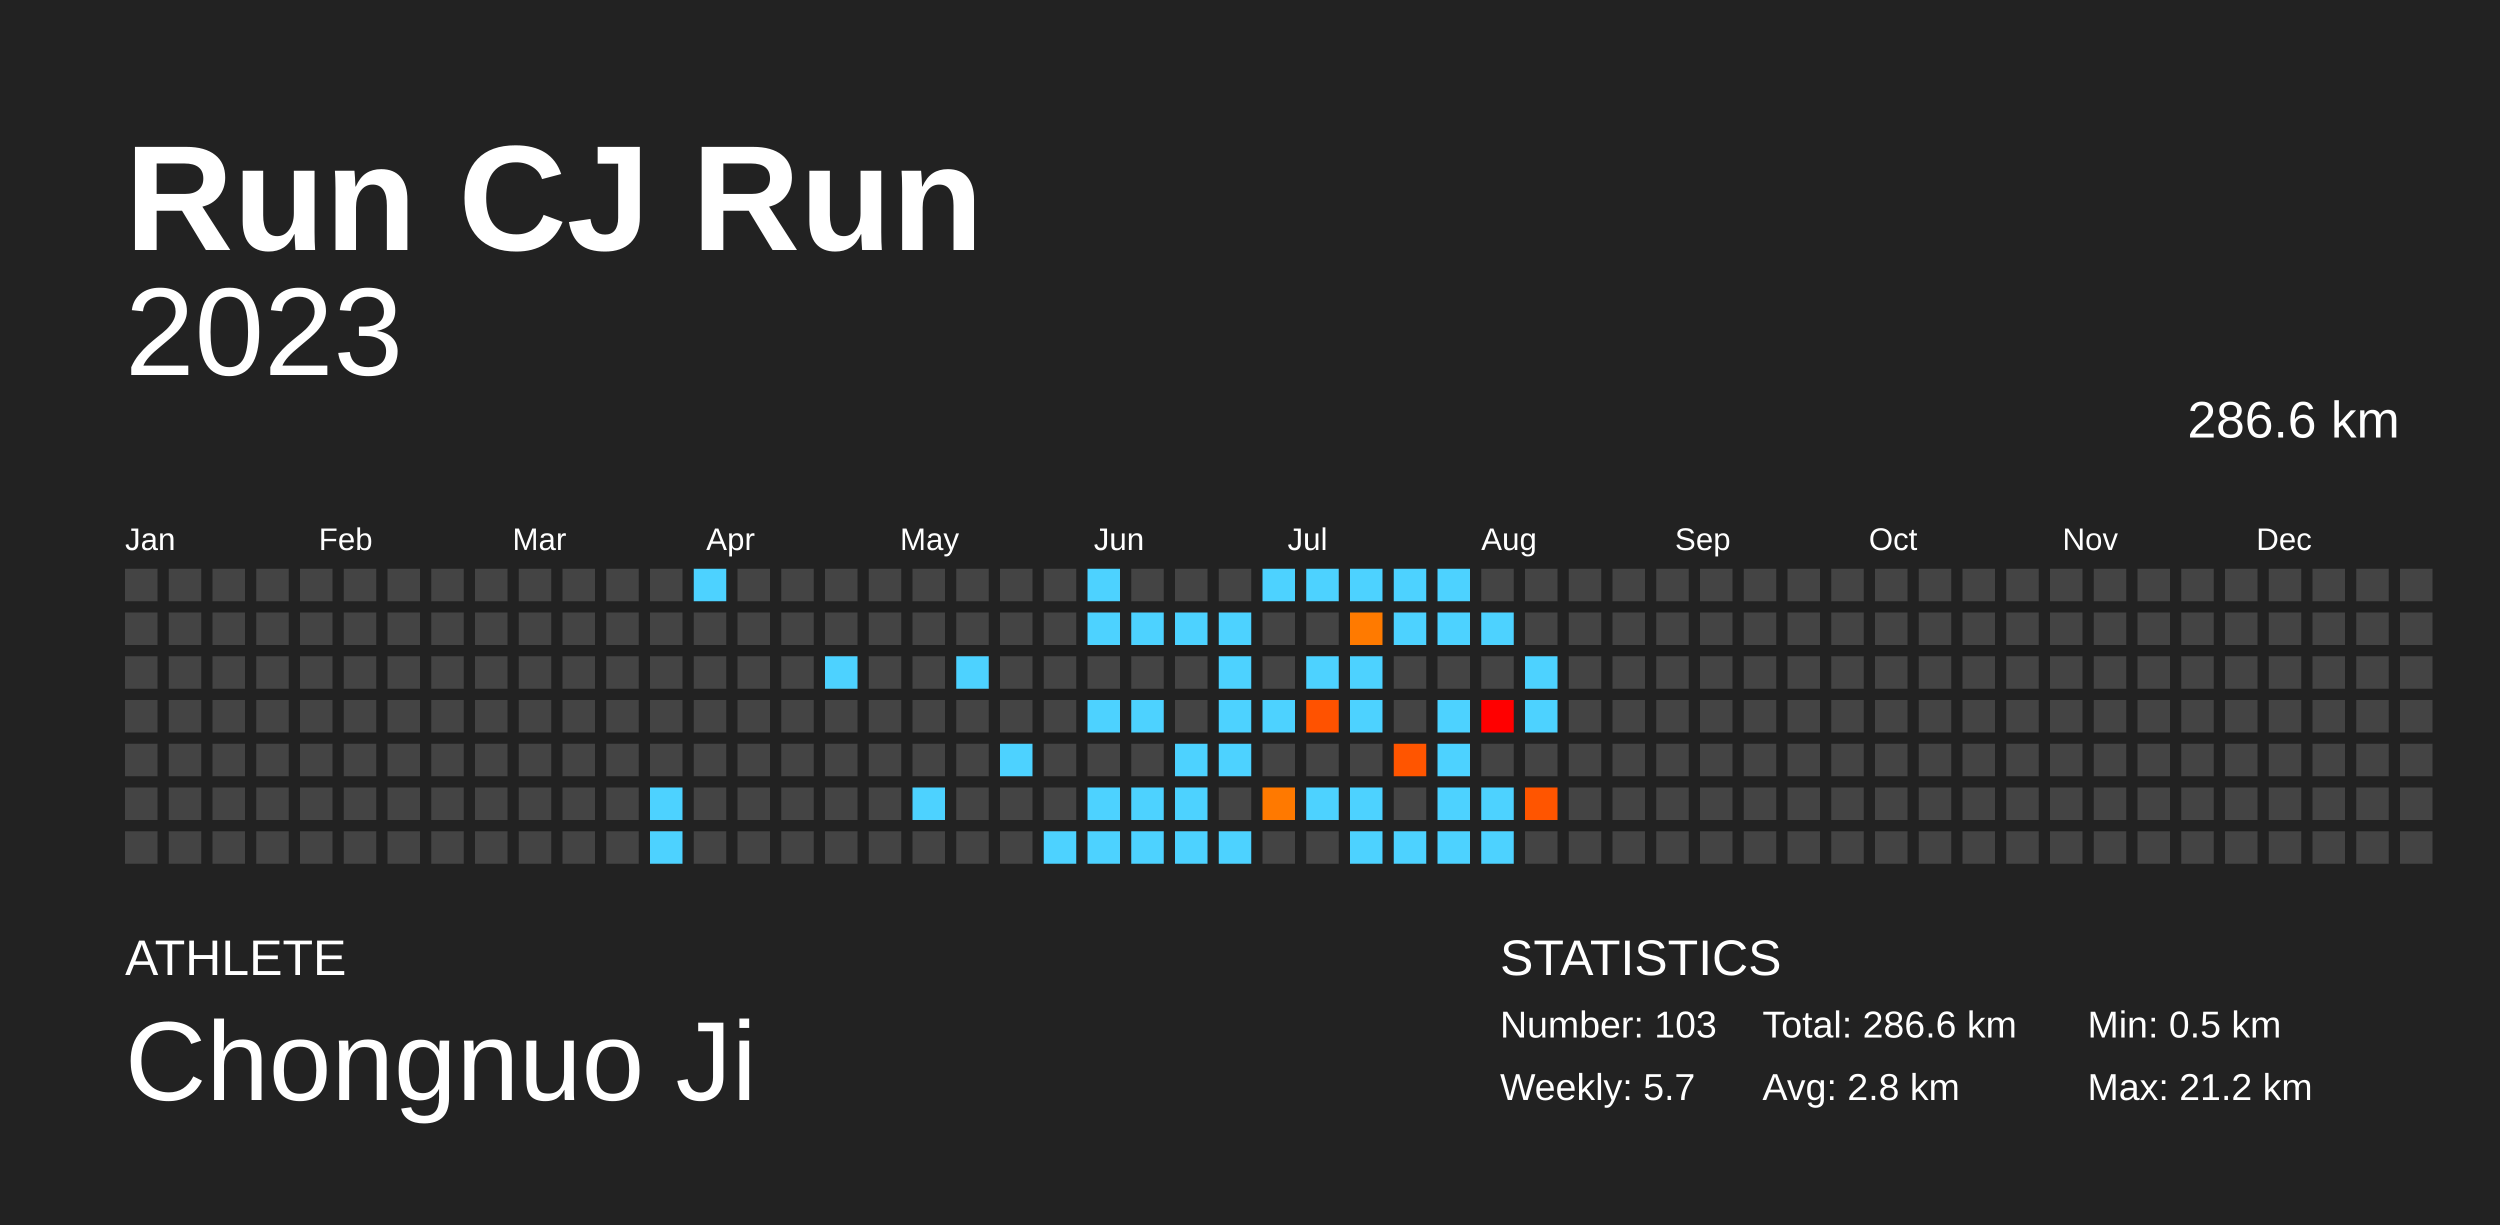
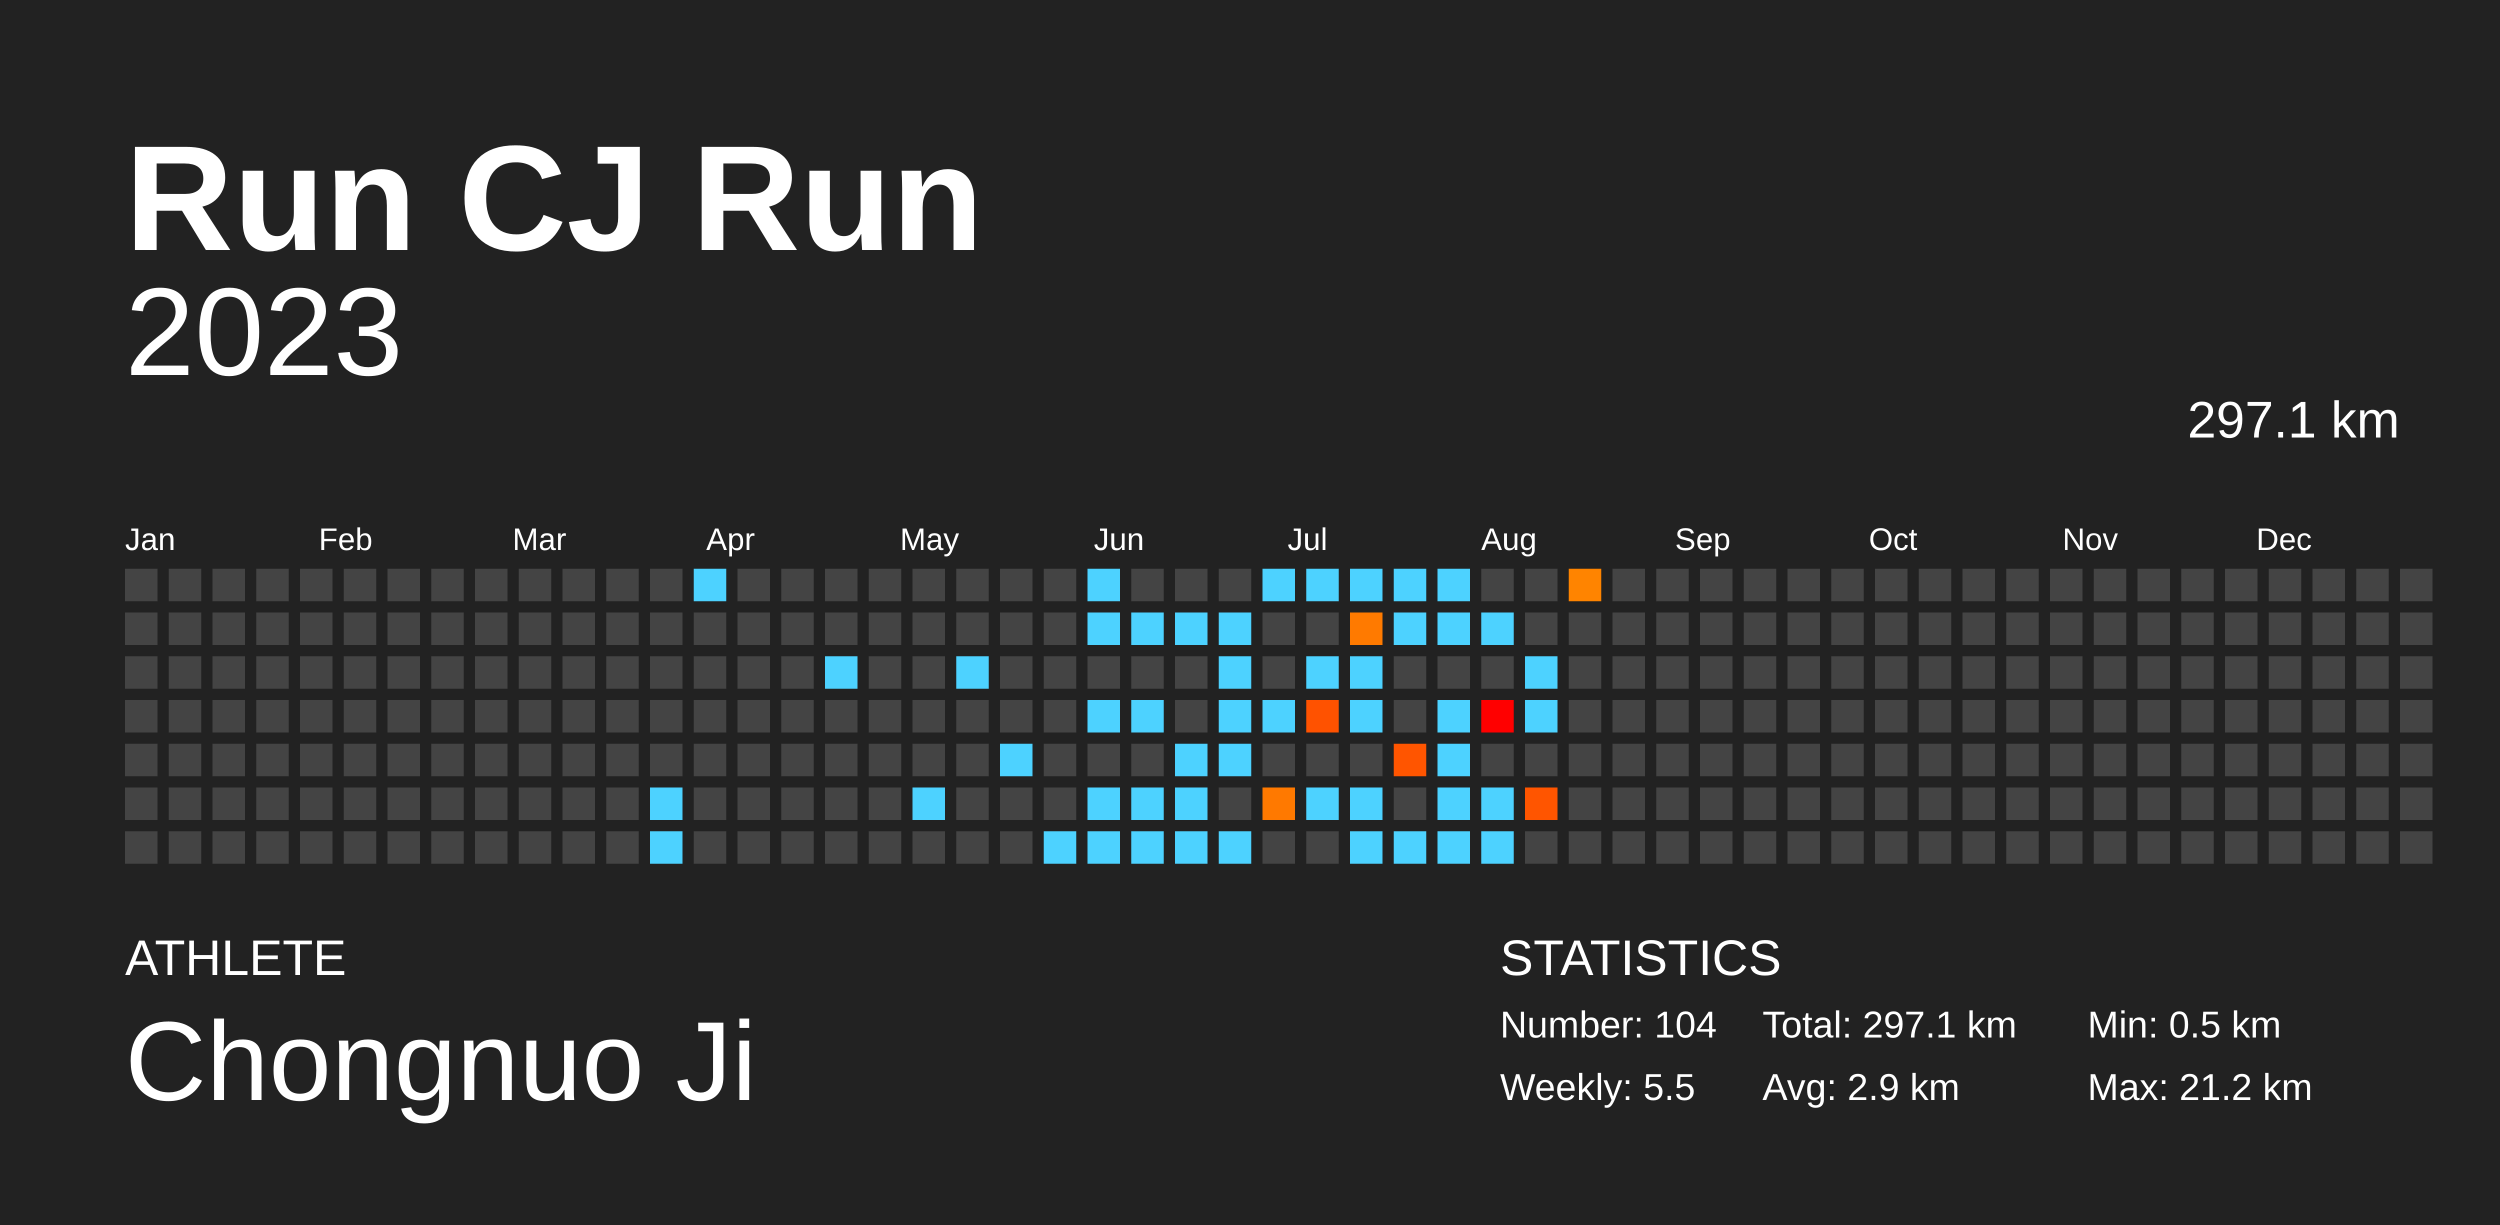
<svg xmlns="http://www.w3.org/2000/svg" baseProfile="full" height="98mm" version="1.1" viewBox="0,0,200,98" width="200mm">
  <defs />
  <rect fill="#222222" height="98" width="200" x="0" y="0" />
  <text fill="#FFFFFF" style="font-size:12px; font-family:Arial; font-weight:bold;" x="10" y="20">Run CJ Run</text>
  <text fill="#FFFFFF" style="font-size:4px; font-family:Arial" x="10" y="78">ATHLETE</text>
  <text fill="#FFFFFF" style="font-size:9px; font-family:Arial" x="10" y="88">Chongnuo Ji</text>
  <text fill="#FFFFFF" style="font-size:4px; font-family:Arial" x="120" y="78">STATISTICS</text>
-   <text fill="#FFFFFF" style="font-size:3px; font-family:Arial" x="120" y="83">Number: 103</text>
-   <text fill="#FFFFFF" style="font-size:3px; font-family:Arial" x="120" y="88">Weekly: 5.7</text>
-   <text fill="#FFFFFF" style="font-size:3px; font-family:Arial" x="141" y="83">Total: 286.6 km</text>
-   <text fill="#FFFFFF" style="font-size:3px; font-family:Arial" x="141" y="88">Avg: 2.8 km</text>
+   <text fill="#FFFFFF" style="font-size:3px; font-family:Arial" x="120" y="83">Number: 104</text>
+   <text fill="#FFFFFF" style="font-size:3px; font-family:Arial" x="120" y="88">Weekly: 5.5</text>
+   <text fill="#FFFFFF" style="font-size:3px; font-family:Arial" x="141" y="83">Total: 297.1 km</text>
+   <text fill="#FFFFFF" style="font-size:3px; font-family:Arial" x="141" y="88">Avg: 2.9 km</text>
  <text fill="#FFFFFF" style="font-size:3px; font-family:Arial" x="167" y="83">Min: 0.5 km</text>
  <text fill="#FFFFFF" style="font-size:3px; font-family:Arial" x="167" y="88">Max: 21.2 km</text>
  <text alignment-baseline="hanging" fill="#FFFFFF" style="font-size:10.0px; font-family:Arial;" x="10" y="30">2023</text>
-   <text alignment-baseline="hanging" fill="#FFFFFF" style="font-size:4.125px; font-family:Arial;" x="175" y="35">286.6 km</text>
+   <text alignment-baseline="hanging" fill="#FFFFFF" style="font-size:4.125px; font-family:Arial;" x="175" y="35">297.1 km</text>
  <text fill="#FFFFFF" style="font-size:2.5px; font-family:Arial" x="10.0" y="44">Jan</text>
  <text fill="#FFFFFF" style="font-size:2.5px; font-family:Arial" x="25.5" y="44">Feb</text>
  <text fill="#FFFFFF" style="font-size:2.5px; font-family:Arial" x="41.0" y="44">Mar</text>
  <text fill="#FFFFFF" style="font-size:2.5px; font-family:Arial" x="56.5" y="44">Apr</text>
  <text fill="#FFFFFF" style="font-size:2.5px; font-family:Arial" x="72.0" y="44">May</text>
  <text fill="#FFFFFF" style="font-size:2.5px; font-family:Arial" x="87.5" y="44">Jun</text>
  <text fill="#FFFFFF" style="font-size:2.5px; font-family:Arial" x="103.0" y="44">Jul</text>
  <text fill="#FFFFFF" style="font-size:2.5px; font-family:Arial" x="118.5" y="44">Aug</text>
  <text fill="#FFFFFF" style="font-size:2.5px; font-family:Arial" x="134.0" y="44">Sep</text>
  <text fill="#FFFFFF" style="font-size:2.5px; font-family:Arial" x="149.5" y="44">Oct</text>
  <text fill="#FFFFFF" style="font-size:2.5px; font-family:Arial" x="165.0" y="44">Nov</text>
  <text fill="#FFFFFF" style="font-size:2.5px; font-family:Arial" x="180.5" y="44">Dec</text>
  <rect fill="#444444" height="2.6" width="2.6" x="10.0" y="45.5" />
  <rect fill="#444444" height="2.6" width="2.6" x="10.0" y="49.0" />
  <rect fill="#444444" height="2.6" width="2.6" x="10.0" y="52.5" />
  <rect fill="#444444" height="2.6" width="2.6" x="10.0" y="56.0" />
  <rect fill="#444444" height="2.6" width="2.6" x="10.0" y="59.5" />
  <rect fill="#444444" height="2.6" width="2.6" x="10.0" y="63.0" />
  <rect fill="#444444" height="2.6" width="2.6" x="10.0" y="66.5" />
  <rect fill="#444444" height="2.6" width="2.6" x="13.5" y="45.5" />
  <rect fill="#444444" height="2.6" width="2.6" x="13.5" y="49.0" />
  <rect fill="#444444" height="2.6" width="2.6" x="13.5" y="52.5" />
  <rect fill="#444444" height="2.6" width="2.6" x="13.5" y="56.0" />
  <rect fill="#444444" height="2.6" width="2.6" x="13.5" y="59.5" />
  <rect fill="#444444" height="2.6" width="2.6" x="13.5" y="63.0" />
  <rect fill="#444444" height="2.6" width="2.6" x="13.5" y="66.5" />
  <rect fill="#444444" height="2.6" width="2.6" x="17.0" y="45.5" />
  <rect fill="#444444" height="2.6" width="2.6" x="17.0" y="49.0" />
  <rect fill="#444444" height="2.6" width="2.6" x="17.0" y="52.5" />
  <rect fill="#444444" height="2.6" width="2.6" x="17.0" y="56.0" />
  <rect fill="#444444" height="2.6" width="2.6" x="17.0" y="59.5" />
  <rect fill="#444444" height="2.6" width="2.6" x="17.0" y="63.0" />
  <rect fill="#444444" height="2.6" width="2.6" x="17.0" y="66.5" />
  <rect fill="#444444" height="2.6" width="2.6" x="20.5" y="45.5" />
  <rect fill="#444444" height="2.6" width="2.6" x="20.5" y="49.0" />
  <rect fill="#444444" height="2.6" width="2.6" x="20.5" y="52.5" />
  <rect fill="#444444" height="2.6" width="2.6" x="20.5" y="56.0" />
  <rect fill="#444444" height="2.6" width="2.6" x="20.5" y="59.5" />
  <rect fill="#444444" height="2.6" width="2.6" x="20.5" y="63.0" />
  <rect fill="#444444" height="2.6" width="2.6" x="20.5" y="66.5" />
  <rect fill="#444444" height="2.6" width="2.6" x="24.0" y="45.5" />
  <rect fill="#444444" height="2.6" width="2.6" x="24.0" y="49.0" />
  <rect fill="#444444" height="2.6" width="2.6" x="24.0" y="52.5" />
  <rect fill="#444444" height="2.6" width="2.6" x="24.0" y="56.0" />
  <rect fill="#444444" height="2.6" width="2.6" x="24.0" y="59.5" />
  <rect fill="#444444" height="2.6" width="2.6" x="24.0" y="63.0" />
  <rect fill="#444444" height="2.6" width="2.6" x="24.0" y="66.5" />
  <rect fill="#444444" height="2.6" width="2.6" x="27.5" y="45.5" />
  <rect fill="#444444" height="2.6" width="2.6" x="27.5" y="49.0" />
  <rect fill="#444444" height="2.6" width="2.6" x="27.5" y="52.5" />
  <rect fill="#444444" height="2.6" width="2.6" x="27.5" y="56.0" />
  <rect fill="#444444" height="2.6" width="2.6" x="27.5" y="59.5" />
  <rect fill="#444444" height="2.6" width="2.6" x="27.5" y="63.0" />
  <rect fill="#444444" height="2.6" width="2.6" x="27.5" y="66.5" />
  <rect fill="#444444" height="2.6" width="2.6" x="31.0" y="45.5" />
  <rect fill="#444444" height="2.6" width="2.6" x="31.0" y="49.0" />
  <rect fill="#444444" height="2.6" width="2.6" x="31.0" y="52.5" />
  <rect fill="#444444" height="2.6" width="2.6" x="31.0" y="56.0" />
  <rect fill="#444444" height="2.6" width="2.6" x="31.0" y="59.5" />
  <rect fill="#444444" height="2.6" width="2.6" x="31.0" y="63.0" />
  <rect fill="#444444" height="2.6" width="2.6" x="31.0" y="66.5" />
  <rect fill="#444444" height="2.6" width="2.6" x="34.5" y="45.5" />
  <rect fill="#444444" height="2.6" width="2.6" x="34.5" y="49.0" />
  <rect fill="#444444" height="2.6" width="2.6" x="34.5" y="52.5" />
  <rect fill="#444444" height="2.6" width="2.6" x="34.5" y="56.0" />
  <rect fill="#444444" height="2.6" width="2.6" x="34.5" y="59.5" />
  <rect fill="#444444" height="2.6" width="2.6" x="34.5" y="63.0" />
  <rect fill="#444444" height="2.6" width="2.6" x="34.5" y="66.5" />
  <rect fill="#444444" height="2.6" width="2.6" x="38.0" y="45.5" />
  <rect fill="#444444" height="2.6" width="2.6" x="38.0" y="49.0" />
  <rect fill="#444444" height="2.6" width="2.6" x="38.0" y="52.5" />
  <rect fill="#444444" height="2.6" width="2.6" x="38.0" y="56.0" />
  <rect fill="#444444" height="2.6" width="2.6" x="38.0" y="59.5" />
  <rect fill="#444444" height="2.6" width="2.6" x="38.0" y="63.0" />
  <rect fill="#444444" height="2.6" width="2.6" x="38.0" y="66.5" />
  <rect fill="#444444" height="2.6" width="2.6" x="41.5" y="45.5" />
  <rect fill="#444444" height="2.6" width="2.6" x="41.5" y="49.0" />
  <rect fill="#444444" height="2.6" width="2.6" x="41.5" y="52.5" />
  <rect fill="#444444" height="2.6" width="2.6" x="41.5" y="56.0" />
  <rect fill="#444444" height="2.6" width="2.6" x="41.5" y="59.5" />
  <rect fill="#444444" height="2.6" width="2.6" x="41.5" y="63.0" />
  <rect fill="#444444" height="2.6" width="2.6" x="41.5" y="66.5" />
  <rect fill="#444444" height="2.6" width="2.6" x="45.0" y="45.5" />
  <rect fill="#444444" height="2.6" width="2.6" x="45.0" y="49.0" />
  <rect fill="#444444" height="2.6" width="2.6" x="45.0" y="52.5" />
  <rect fill="#444444" height="2.6" width="2.6" x="45.0" y="56.0" />
  <rect fill="#444444" height="2.6" width="2.6" x="45.0" y="59.5" />
  <rect fill="#444444" height="2.6" width="2.6" x="45.0" y="63.0" />
  <rect fill="#444444" height="2.6" width="2.6" x="45.0" y="66.5" />
  <rect fill="#444444" height="2.6" width="2.6" x="48.5" y="45.5" />
  <rect fill="#444444" height="2.6" width="2.6" x="48.5" y="49.0" />
  <rect fill="#444444" height="2.6" width="2.6" x="48.5" y="52.5" />
  <rect fill="#444444" height="2.6" width="2.6" x="48.5" y="56.0" />
  <rect fill="#444444" height="2.6" width="2.6" x="48.5" y="59.5" />
  <rect fill="#444444" height="2.6" width="2.6" x="48.5" y="63.0" />
  <rect fill="#444444" height="2.6" width="2.6" x="48.5" y="66.5" />
  <rect fill="#444444" height="2.6" width="2.6" x="52.0" y="45.5" />
  <rect fill="#444444" height="2.6" width="2.6" x="52.0" y="49.0" />
  <rect fill="#444444" height="2.6" width="2.6" x="52.0" y="52.5" />
  <rect fill="#444444" height="2.6" width="2.6" x="52.0" y="56.0" />
  <rect fill="#444444" height="2.6" width="2.6" x="52.0" y="59.5" />
  <rect fill="#4dd2ff" height="2.6" width="2.6" x="52.0" y="63.0" />
  <rect fill="#4dd2ff" height="2.6" width="2.6" x="52.0" y="66.5" />
  <rect fill="#4dd2ff" height="2.6" width="2.6" x="55.5" y="45.5" />
  <rect fill="#444444" height="2.6" width="2.6" x="55.5" y="49.0" />
  <rect fill="#444444" height="2.6" width="2.6" x="55.5" y="52.5" />
  <rect fill="#444444" height="2.6" width="2.6" x="55.5" y="56.0" />
  <rect fill="#444444" height="2.6" width="2.6" x="55.5" y="59.5" />
  <rect fill="#444444" height="2.6" width="2.6" x="55.5" y="63.0" />
  <rect fill="#444444" height="2.6" width="2.6" x="55.5" y="66.5" />
  <rect fill="#444444" height="2.6" width="2.6" x="59.0" y="45.5" />
  <rect fill="#444444" height="2.6" width="2.6" x="59.0" y="49.0" />
  <rect fill="#444444" height="2.6" width="2.6" x="59.0" y="52.5" />
  <rect fill="#444444" height="2.6" width="2.6" x="59.0" y="56.0" />
  <rect fill="#444444" height="2.6" width="2.6" x="59.0" y="59.5" />
  <rect fill="#444444" height="2.6" width="2.6" x="59.0" y="63.0" />
  <rect fill="#444444" height="2.6" width="2.6" x="59.0" y="66.5" />
  <rect fill="#444444" height="2.6" width="2.6" x="62.5" y="45.5" />
  <rect fill="#444444" height="2.6" width="2.6" x="62.5" y="49.0" />
  <rect fill="#444444" height="2.6" width="2.6" x="62.5" y="52.5" />
  <rect fill="#444444" height="2.6" width="2.6" x="62.5" y="56.0" />
  <rect fill="#444444" height="2.6" width="2.6" x="62.5" y="59.5" />
  <rect fill="#444444" height="2.6" width="2.6" x="62.5" y="63.0" />
  <rect fill="#444444" height="2.6" width="2.6" x="62.5" y="66.5" />
  <rect fill="#444444" height="2.6" width="2.6" x="66.0" y="45.5" />
  <rect fill="#444444" height="2.6" width="2.6" x="66.0" y="49.0" />
  <rect fill="#4dd2ff" height="2.6" width="2.6" x="66.0" y="52.5" />
  <rect fill="#444444" height="2.6" width="2.6" x="66.0" y="56.0" />
  <rect fill="#444444" height="2.6" width="2.6" x="66.0" y="59.5" />
  <rect fill="#444444" height="2.6" width="2.6" x="66.0" y="63.0" />
  <rect fill="#444444" height="2.6" width="2.6" x="66.0" y="66.5" />
  <rect fill="#444444" height="2.6" width="2.6" x="69.5" y="45.5" />
  <rect fill="#444444" height="2.6" width="2.6" x="69.5" y="49.0" />
  <rect fill="#444444" height="2.6" width="2.6" x="69.5" y="52.5" />
  <rect fill="#444444" height="2.6" width="2.6" x="69.5" y="56.0" />
  <rect fill="#444444" height="2.6" width="2.6" x="69.5" y="59.5" />
  <rect fill="#444444" height="2.6" width="2.6" x="69.5" y="63.0" />
  <rect fill="#444444" height="2.6" width="2.6" x="69.5" y="66.5" />
  <rect fill="#444444" height="2.6" width="2.6" x="73.0" y="45.5" />
  <rect fill="#444444" height="2.6" width="2.6" x="73.0" y="49.0" />
  <rect fill="#444444" height="2.6" width="2.6" x="73.0" y="52.5" />
  <rect fill="#444444" height="2.6" width="2.6" x="73.0" y="56.0" />
  <rect fill="#444444" height="2.6" width="2.6" x="73.0" y="59.5" />
  <rect fill="#4dd2ff" height="2.6" width="2.6" x="73.0" y="63.0" />
  <rect fill="#444444" height="2.6" width="2.6" x="73.0" y="66.5" />
  <rect fill="#444444" height="2.6" width="2.6" x="76.5" y="45.5" />
  <rect fill="#444444" height="2.6" width="2.6" x="76.5" y="49.0" />
  <rect fill="#4dd2ff" height="2.6" width="2.6" x="76.5" y="52.5" />
  <rect fill="#444444" height="2.6" width="2.6" x="76.5" y="56.0" />
  <rect fill="#444444" height="2.6" width="2.6" x="76.5" y="59.5" />
  <rect fill="#444444" height="2.6" width="2.6" x="76.5" y="63.0" />
  <rect fill="#444444" height="2.6" width="2.6" x="76.5" y="66.5" />
  <rect fill="#444444" height="2.6" width="2.6" x="80.0" y="45.5" />
  <rect fill="#444444" height="2.6" width="2.6" x="80.0" y="49.0" />
  <rect fill="#444444" height="2.6" width="2.6" x="80.0" y="52.5" />
  <rect fill="#444444" height="2.6" width="2.6" x="80.0" y="56.0" />
  <rect fill="#4dd2ff" height="2.6" width="2.6" x="80.0" y="59.5" />
  <rect fill="#444444" height="2.6" width="2.6" x="80.0" y="63.0" />
  <rect fill="#444444" height="2.6" width="2.6" x="80.0" y="66.5" />
  <rect fill="#444444" height="2.6" width="2.6" x="83.5" y="45.5" />
  <rect fill="#444444" height="2.6" width="2.6" x="83.5" y="49.0" />
  <rect fill="#444444" height="2.6" width="2.6" x="83.5" y="52.5" />
  <rect fill="#444444" height="2.6" width="2.6" x="83.5" y="56.0" />
  <rect fill="#444444" height="2.6" width="2.6" x="83.5" y="59.5" />
  <rect fill="#444444" height="2.6" width="2.6" x="83.5" y="63.0" />
  <rect fill="#4dd2ff" height="2.6" width="2.6" x="83.5" y="66.5" />
  <rect fill="#4dd2ff" height="2.6" width="2.6" x="87.0" y="45.5" />
  <rect fill="#4dd2ff" height="2.6" width="2.6" x="87.0" y="49.0" />
  <rect fill="#444444" height="2.6" width="2.6" x="87.0" y="52.5" />
  <rect fill="#4dd2ff" height="2.6" width="2.6" x="87.0" y="56.0" />
  <rect fill="#444444" height="2.6" width="2.6" x="87.0" y="59.5" />
  <rect fill="#4dd2ff" height="2.6" width="2.6" x="87.0" y="63.0" />
  <rect fill="#4dd2ff" height="2.6" width="2.6" x="87.0" y="66.5" />
  <rect fill="#444444" height="2.6" width="2.6" x="90.5" y="45.5" />
  <rect fill="#4dd2ff" height="2.6" width="2.6" x="90.5" y="49.0" />
  <rect fill="#444444" height="2.6" width="2.6" x="90.5" y="52.5" />
  <rect fill="#4dd2ff" height="2.6" width="2.6" x="90.5" y="56.0" />
  <rect fill="#444444" height="2.6" width="2.6" x="90.5" y="59.5" />
  <rect fill="#4dd2ff" height="2.6" width="2.6" x="90.5" y="63.0" />
  <rect fill="#4dd2ff" height="2.6" width="2.6" x="90.5" y="66.5" />
  <rect fill="#444444" height="2.6" width="2.6" x="94.0" y="45.5" />
  <rect fill="#4dd2ff" height="2.6" width="2.6" x="94.0" y="49.0" />
  <rect fill="#444444" height="2.6" width="2.6" x="94.0" y="52.5" />
  <rect fill="#444444" height="2.6" width="2.6" x="94.0" y="56.0" />
  <rect fill="#4dd2ff" height="2.6" width="2.6" x="94.0" y="59.5" />
  <rect fill="#4dd2ff" height="2.6" width="2.6" x="94.0" y="63.0" />
  <rect fill="#4dd2ff" height="2.6" width="2.6" x="94.0" y="66.5" />
  <rect fill="#444444" height="2.6" width="2.6" x="97.5" y="45.5" />
  <rect fill="#4dd2ff" height="2.6" width="2.6" x="97.5" y="49.0" />
  <rect fill="#4dd2ff" height="2.6" width="2.6" x="97.5" y="52.5" />
  <rect fill="#4dd2ff" height="2.6" width="2.6" x="97.5" y="56.0" />
  <rect fill="#4dd2ff" height="2.6" width="2.6" x="97.5" y="59.5" />
  <rect fill="#444444" height="2.6" width="2.6" x="97.5" y="63.0" />
  <rect fill="#4dd2ff" height="2.6" width="2.6" x="97.5" y="66.5" />
  <rect fill="#4dd2ff" height="2.6" width="2.6" x="101.0" y="45.5" />
  <rect fill="#444444" height="2.6" width="2.6" x="101.0" y="49.0" />
  <rect fill="#444444" height="2.6" width="2.6" x="101.0" y="52.5" />
  <rect fill="#4dd2ff" height="2.6" width="2.6" x="101.0" y="56.0" />
  <rect fill="#444444" height="2.6" width="2.6" x="101.0" y="59.5" />
  <rect fill="#ff7900" height="2.6" width="2.6" x="101.0" y="63.0" />
  <rect fill="#444444" height="2.6" width="2.6" x="101.0" y="66.5" />
  <rect fill="#4dd2ff" height="2.6" width="2.6" x="104.5" y="45.5" />
  <rect fill="#444444" height="2.6" width="2.6" x="104.5" y="49.0" />
  <rect fill="#4dd2ff" height="2.6" width="2.6" x="104.5" y="52.5" />
  <rect fill="#ff5200" height="2.6" width="2.6" x="104.5" y="56.0" />
  <rect fill="#444444" height="2.6" width="2.6" x="104.5" y="59.5" />
  <rect fill="#4dd2ff" height="2.6" width="2.6" x="104.5" y="63.0" />
  <rect fill="#444444" height="2.6" width="2.6" x="104.5" y="66.5" />
  <rect fill="#4dd2ff" height="2.6" width="2.6" x="108.0" y="45.5" />
  <rect fill="#ff7a00" height="2.6" width="2.6" x="108.0" y="49.0" />
  <rect fill="#4dd2ff" height="2.6" width="2.6" x="108.0" y="52.5" />
  <rect fill="#4dd2ff" height="2.6" width="2.6" x="108.0" y="56.0" />
  <rect fill="#444444" height="2.6" width="2.6" x="108.0" y="59.5" />
  <rect fill="#4dd2ff" height="2.6" width="2.6" x="108.0" y="63.0" />
  <rect fill="#4dd2ff" height="2.6" width="2.6" x="108.0" y="66.5" />
  <rect fill="#4dd2ff" height="2.6" width="2.6" x="111.5" y="45.5" />
  <rect fill="#4dd2ff" height="2.6" width="2.6" x="111.5" y="49.0" />
  <rect fill="#444444" height="2.6" width="2.6" x="111.5" y="52.5" />
  <rect fill="#444444" height="2.6" width="2.6" x="111.5" y="56.0" />
  <rect fill="#ff5500" height="2.6" width="2.6" x="111.5" y="59.5" />
  <rect fill="#444444" height="2.6" width="2.6" x="111.5" y="63.0" />
  <rect fill="#4dd2ff" height="2.6" width="2.6" x="111.5" y="66.5" />
  <rect fill="#4dd2ff" height="2.6" width="2.6" x="115.0" y="45.5" />
  <rect fill="#4dd2ff" height="2.6" width="2.6" x="115.0" y="49.0" />
  <rect fill="#444444" height="2.6" width="2.6" x="115.0" y="52.5" />
  <rect fill="#4dd2ff" height="2.6" width="2.6" x="115.0" y="56.0" />
  <rect fill="#4dd2ff" height="2.6" width="2.6" x="115.0" y="59.5" />
  <rect fill="#4dd2ff" height="2.6" width="2.6" x="115.0" y="63.0" />
  <rect fill="#4dd2ff" height="2.6" width="2.6" x="115.0" y="66.5" />
  <rect fill="#444444" height="2.6" width="2.6" x="118.5" y="45.5" />
  <rect fill="#4dd2ff" height="2.6" width="2.6" x="118.5" y="49.0" />
  <rect fill="#444444" height="2.6" width="2.6" x="118.5" y="52.5" />
  <rect fill="red" height="2.6" width="2.6" x="118.5" y="56.0" />
  <rect fill="#444444" height="2.6" width="2.6" x="118.5" y="59.5" />
  <rect fill="#4dd2ff" height="2.6" width="2.6" x="118.5" y="63.0" />
  <rect fill="#4dd2ff" height="2.6" width="2.6" x="118.5" y="66.5" />
  <rect fill="#444444" height="2.6" width="2.6" x="122.0" y="45.5" />
  <rect fill="#444444" height="2.6" width="2.6" x="122.0" y="49.0" />
  <rect fill="#4dd2ff" height="2.6" width="2.6" x="122.0" y="52.5" />
  <rect fill="#4dd2ff" height="2.6" width="2.6" x="122.0" y="56.0" />
  <rect fill="#444444" height="2.6" width="2.6" x="122.0" y="59.5" />
  <rect fill="#ff5500" height="2.6" width="2.6" x="122.0" y="63.0" />
  <rect fill="#444444" height="2.6" width="2.6" x="122.0" y="66.5" />
-   <rect fill="#444444" height="2.6" width="2.6" x="125.5" y="45.5" />
+   <rect fill="#ff8400" height="2.6" width="2.6" x="125.5" y="45.5" />
  <rect fill="#444444" height="2.6" width="2.6" x="125.5" y="49.0" />
  <rect fill="#444444" height="2.6" width="2.6" x="125.5" y="52.5" />
  <rect fill="#444444" height="2.6" width="2.6" x="125.5" y="56.0" />
  <rect fill="#444444" height="2.6" width="2.6" x="125.5" y="59.5" />
  <rect fill="#444444" height="2.6" width="2.6" x="125.5" y="63.0" />
  <rect fill="#444444" height="2.6" width="2.6" x="125.5" y="66.5" />
  <rect fill="#444444" height="2.6" width="2.6" x="129.0" y="45.5" />
  <rect fill="#444444" height="2.6" width="2.6" x="129.0" y="49.0" />
  <rect fill="#444444" height="2.6" width="2.6" x="129.0" y="52.5" />
  <rect fill="#444444" height="2.6" width="2.6" x="129.0" y="56.0" />
  <rect fill="#444444" height="2.6" width="2.6" x="129.0" y="59.5" />
  <rect fill="#444444" height="2.6" width="2.6" x="129.0" y="63.0" />
  <rect fill="#444444" height="2.6" width="2.6" x="129.0" y="66.5" />
  <rect fill="#444444" height="2.6" width="2.6" x="132.5" y="45.5" />
  <rect fill="#444444" height="2.6" width="2.6" x="132.5" y="49.0" />
  <rect fill="#444444" height="2.6" width="2.6" x="132.5" y="52.5" />
  <rect fill="#444444" height="2.6" width="2.6" x="132.5" y="56.0" />
  <rect fill="#444444" height="2.6" width="2.6" x="132.5" y="59.5" />
  <rect fill="#444444" height="2.6" width="2.6" x="132.5" y="63.0" />
  <rect fill="#444444" height="2.6" width="2.6" x="132.5" y="66.5" />
  <rect fill="#444444" height="2.6" width="2.6" x="136.0" y="45.5" />
  <rect fill="#444444" height="2.6" width="2.6" x="136.0" y="49.0" />
  <rect fill="#444444" height="2.6" width="2.6" x="136.0" y="52.5" />
  <rect fill="#444444" height="2.6" width="2.6" x="136.0" y="56.0" />
  <rect fill="#444444" height="2.6" width="2.6" x="136.0" y="59.5" />
  <rect fill="#444444" height="2.6" width="2.6" x="136.0" y="63.0" />
  <rect fill="#444444" height="2.6" width="2.6" x="136.0" y="66.5" />
  <rect fill="#444444" height="2.6" width="2.6" x="139.5" y="45.5" />
  <rect fill="#444444" height="2.6" width="2.6" x="139.5" y="49.0" />
  <rect fill="#444444" height="2.6" width="2.6" x="139.5" y="52.5" />
  <rect fill="#444444" height="2.6" width="2.6" x="139.5" y="56.0" />
  <rect fill="#444444" height="2.6" width="2.6" x="139.5" y="59.5" />
  <rect fill="#444444" height="2.6" width="2.6" x="139.5" y="63.0" />
  <rect fill="#444444" height="2.6" width="2.6" x="139.5" y="66.5" />
  <rect fill="#444444" height="2.6" width="2.6" x="143.0" y="45.5" />
  <rect fill="#444444" height="2.6" width="2.6" x="143.0" y="49.0" />
  <rect fill="#444444" height="2.6" width="2.6" x="143.0" y="52.5" />
  <rect fill="#444444" height="2.6" width="2.6" x="143.0" y="56.0" />
  <rect fill="#444444" height="2.6" width="2.6" x="143.0" y="59.5" />
  <rect fill="#444444" height="2.6" width="2.6" x="143.0" y="63.0" />
  <rect fill="#444444" height="2.6" width="2.6" x="143.0" y="66.5" />
  <rect fill="#444444" height="2.6" width="2.6" x="146.5" y="45.5" />
  <rect fill="#444444" height="2.6" width="2.6" x="146.5" y="49.0" />
  <rect fill="#444444" height="2.6" width="2.6" x="146.5" y="52.5" />
  <rect fill="#444444" height="2.6" width="2.6" x="146.5" y="56.0" />
  <rect fill="#444444" height="2.6" width="2.6" x="146.5" y="59.5" />
  <rect fill="#444444" height="2.6" width="2.6" x="146.5" y="63.0" />
  <rect fill="#444444" height="2.6" width="2.6" x="146.5" y="66.5" />
  <rect fill="#444444" height="2.6" width="2.6" x="150.0" y="45.5" />
  <rect fill="#444444" height="2.6" width="2.6" x="150.0" y="49.0" />
  <rect fill="#444444" height="2.6" width="2.6" x="150.0" y="52.5" />
  <rect fill="#444444" height="2.6" width="2.6" x="150.0" y="56.0" />
  <rect fill="#444444" height="2.6" width="2.6" x="150.0" y="59.5" />
  <rect fill="#444444" height="2.6" width="2.6" x="150.0" y="63.0" />
  <rect fill="#444444" height="2.6" width="2.6" x="150.0" y="66.5" />
  <rect fill="#444444" height="2.6" width="2.6" x="153.5" y="45.5" />
  <rect fill="#444444" height="2.6" width="2.6" x="153.5" y="49.0" />
  <rect fill="#444444" height="2.6" width="2.6" x="153.5" y="52.5" />
  <rect fill="#444444" height="2.6" width="2.6" x="153.5" y="56.0" />
  <rect fill="#444444" height="2.6" width="2.6" x="153.5" y="59.5" />
  <rect fill="#444444" height="2.6" width="2.6" x="153.5" y="63.0" />
  <rect fill="#444444" height="2.6" width="2.6" x="153.5" y="66.5" />
  <rect fill="#444444" height="2.6" width="2.6" x="157.0" y="45.5" />
  <rect fill="#444444" height="2.6" width="2.6" x="157.0" y="49.0" />
  <rect fill="#444444" height="2.6" width="2.6" x="157.0" y="52.5" />
  <rect fill="#444444" height="2.6" width="2.6" x="157.0" y="56.0" />
  <rect fill="#444444" height="2.6" width="2.6" x="157.0" y="59.5" />
  <rect fill="#444444" height="2.6" width="2.6" x="157.0" y="63.0" />
  <rect fill="#444444" height="2.6" width="2.6" x="157.0" y="66.5" />
  <rect fill="#444444" height="2.6" width="2.6" x="160.5" y="45.5" />
  <rect fill="#444444" height="2.6" width="2.6" x="160.5" y="49.0" />
  <rect fill="#444444" height="2.6" width="2.6" x="160.5" y="52.5" />
  <rect fill="#444444" height="2.6" width="2.6" x="160.5" y="56.0" />
  <rect fill="#444444" height="2.6" width="2.6" x="160.5" y="59.5" />
  <rect fill="#444444" height="2.6" width="2.6" x="160.5" y="63.0" />
  <rect fill="#444444" height="2.6" width="2.6" x="160.5" y="66.5" />
  <rect fill="#444444" height="2.6" width="2.6" x="164.0" y="45.5" />
  <rect fill="#444444" height="2.6" width="2.6" x="164.0" y="49.0" />
  <rect fill="#444444" height="2.6" width="2.6" x="164.0" y="52.5" />
  <rect fill="#444444" height="2.6" width="2.6" x="164.0" y="56.0" />
  <rect fill="#444444" height="2.6" width="2.6" x="164.0" y="59.5" />
  <rect fill="#444444" height="2.6" width="2.6" x="164.0" y="63.0" />
  <rect fill="#444444" height="2.6" width="2.6" x="164.0" y="66.5" />
  <rect fill="#444444" height="2.6" width="2.6" x="167.5" y="45.5" />
  <rect fill="#444444" height="2.6" width="2.6" x="167.5" y="49.0" />
  <rect fill="#444444" height="2.6" width="2.6" x="167.5" y="52.5" />
  <rect fill="#444444" height="2.6" width="2.6" x="167.5" y="56.0" />
  <rect fill="#444444" height="2.6" width="2.6" x="167.5" y="59.5" />
  <rect fill="#444444" height="2.6" width="2.6" x="167.5" y="63.0" />
  <rect fill="#444444" height="2.6" width="2.6" x="167.5" y="66.5" />
  <rect fill="#444444" height="2.6" width="2.6" x="171.0" y="45.5" />
  <rect fill="#444444" height="2.6" width="2.6" x="171.0" y="49.0" />
  <rect fill="#444444" height="2.6" width="2.6" x="171.0" y="52.5" />
  <rect fill="#444444" height="2.6" width="2.6" x="171.0" y="56.0" />
  <rect fill="#444444" height="2.6" width="2.6" x="171.0" y="59.5" />
  <rect fill="#444444" height="2.6" width="2.6" x="171.0" y="63.0" />
  <rect fill="#444444" height="2.6" width="2.6" x="171.0" y="66.5" />
  <rect fill="#444444" height="2.6" width="2.6" x="174.5" y="45.5" />
  <rect fill="#444444" height="2.6" width="2.6" x="174.5" y="49.0" />
  <rect fill="#444444" height="2.6" width="2.6" x="174.5" y="52.5" />
  <rect fill="#444444" height="2.6" width="2.6" x="174.5" y="56.0" />
  <rect fill="#444444" height="2.6" width="2.6" x="174.5" y="59.5" />
  <rect fill="#444444" height="2.6" width="2.6" x="174.5" y="63.0" />
  <rect fill="#444444" height="2.6" width="2.6" x="174.5" y="66.5" />
  <rect fill="#444444" height="2.6" width="2.6" x="178.0" y="45.5" />
  <rect fill="#444444" height="2.6" width="2.6" x="178.0" y="49.0" />
  <rect fill="#444444" height="2.6" width="2.6" x="178.0" y="52.5" />
  <rect fill="#444444" height="2.6" width="2.6" x="178.0" y="56.0" />
  <rect fill="#444444" height="2.6" width="2.6" x="178.0" y="59.5" />
  <rect fill="#444444" height="2.6" width="2.6" x="178.0" y="63.0" />
  <rect fill="#444444" height="2.6" width="2.6" x="178.0" y="66.5" />
  <rect fill="#444444" height="2.6" width="2.6" x="181.5" y="45.5" />
  <rect fill="#444444" height="2.6" width="2.6" x="181.5" y="49.0" />
  <rect fill="#444444" height="2.6" width="2.6" x="181.5" y="52.5" />
  <rect fill="#444444" height="2.6" width="2.6" x="181.5" y="56.0" />
  <rect fill="#444444" height="2.6" width="2.6" x="181.5" y="59.5" />
  <rect fill="#444444" height="2.6" width="2.6" x="181.5" y="63.0" />
  <rect fill="#444444" height="2.6" width="2.6" x="181.5" y="66.5" />
  <rect fill="#444444" height="2.6" width="2.6" x="185.0" y="45.5" />
  <rect fill="#444444" height="2.6" width="2.6" x="185.0" y="49.0" />
  <rect fill="#444444" height="2.6" width="2.6" x="185.0" y="52.5" />
  <rect fill="#444444" height="2.6" width="2.6" x="185.0" y="56.0" />
  <rect fill="#444444" height="2.6" width="2.6" x="185.0" y="59.5" />
  <rect fill="#444444" height="2.6" width="2.6" x="185.0" y="63.0" />
  <rect fill="#444444" height="2.6" width="2.6" x="185.0" y="66.5" />
  <rect fill="#444444" height="2.6" width="2.6" x="188.5" y="45.5" />
  <rect fill="#444444" height="2.6" width="2.6" x="188.5" y="49.0" />
  <rect fill="#444444" height="2.6" width="2.6" x="188.5" y="52.5" />
  <rect fill="#444444" height="2.6" width="2.6" x="188.5" y="56.0" />
  <rect fill="#444444" height="2.6" width="2.6" x="188.5" y="59.5" />
  <rect fill="#444444" height="2.6" width="2.6" x="188.5" y="63.0" />
  <rect fill="#444444" height="2.6" width="2.6" x="188.5" y="66.5" />
  <rect fill="#444444" height="2.6" width="2.6" x="192.0" y="45.5" />
  <rect fill="#444444" height="2.6" width="2.6" x="192.0" y="49.0" />
  <rect fill="#444444" height="2.6" width="2.6" x="192.0" y="52.5" />
  <rect fill="#444444" height="2.6" width="2.6" x="192.0" y="56.0" />
  <rect fill="#444444" height="2.6" width="2.6" x="192.0" y="59.5" />
  <rect fill="#444444" height="2.6" width="2.6" x="192.0" y="63.0" />
  <rect fill="#444444" height="2.6" width="2.6" x="192.0" y="66.5" />
</svg>
